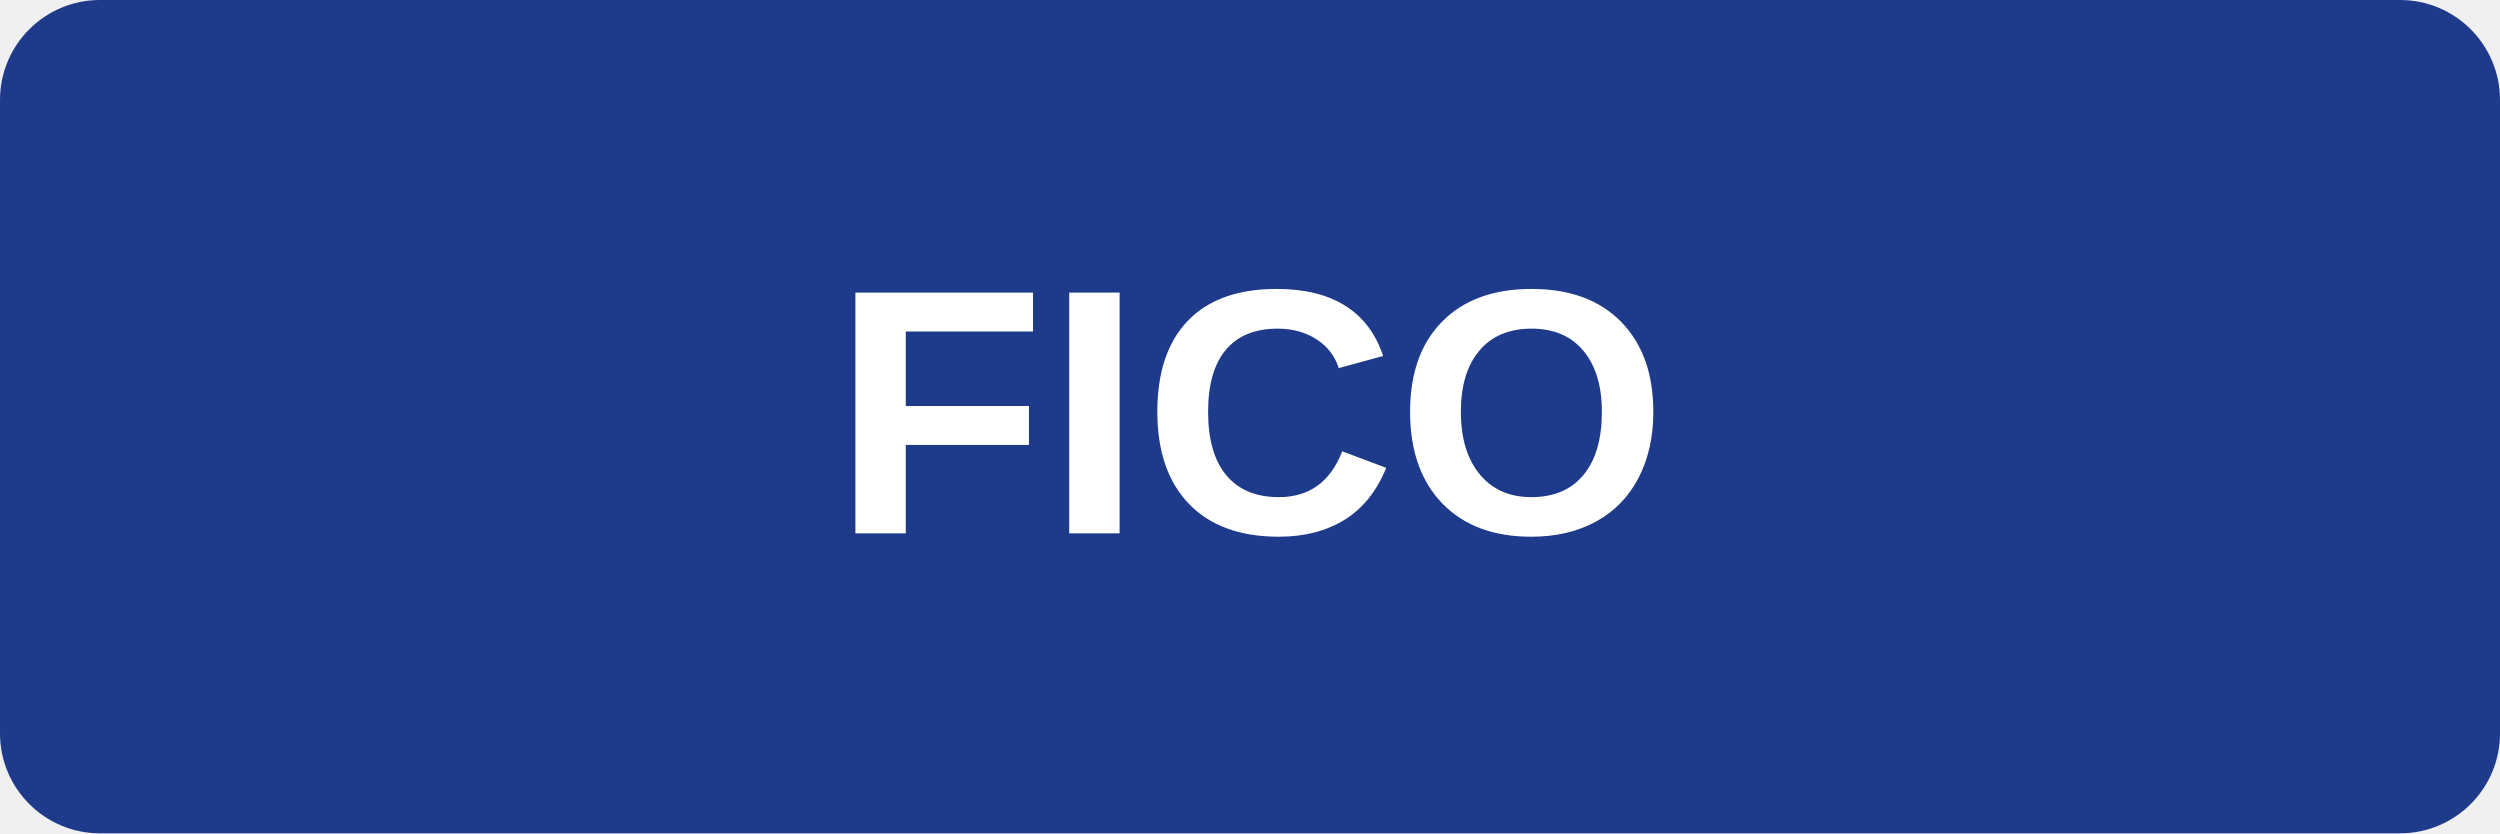
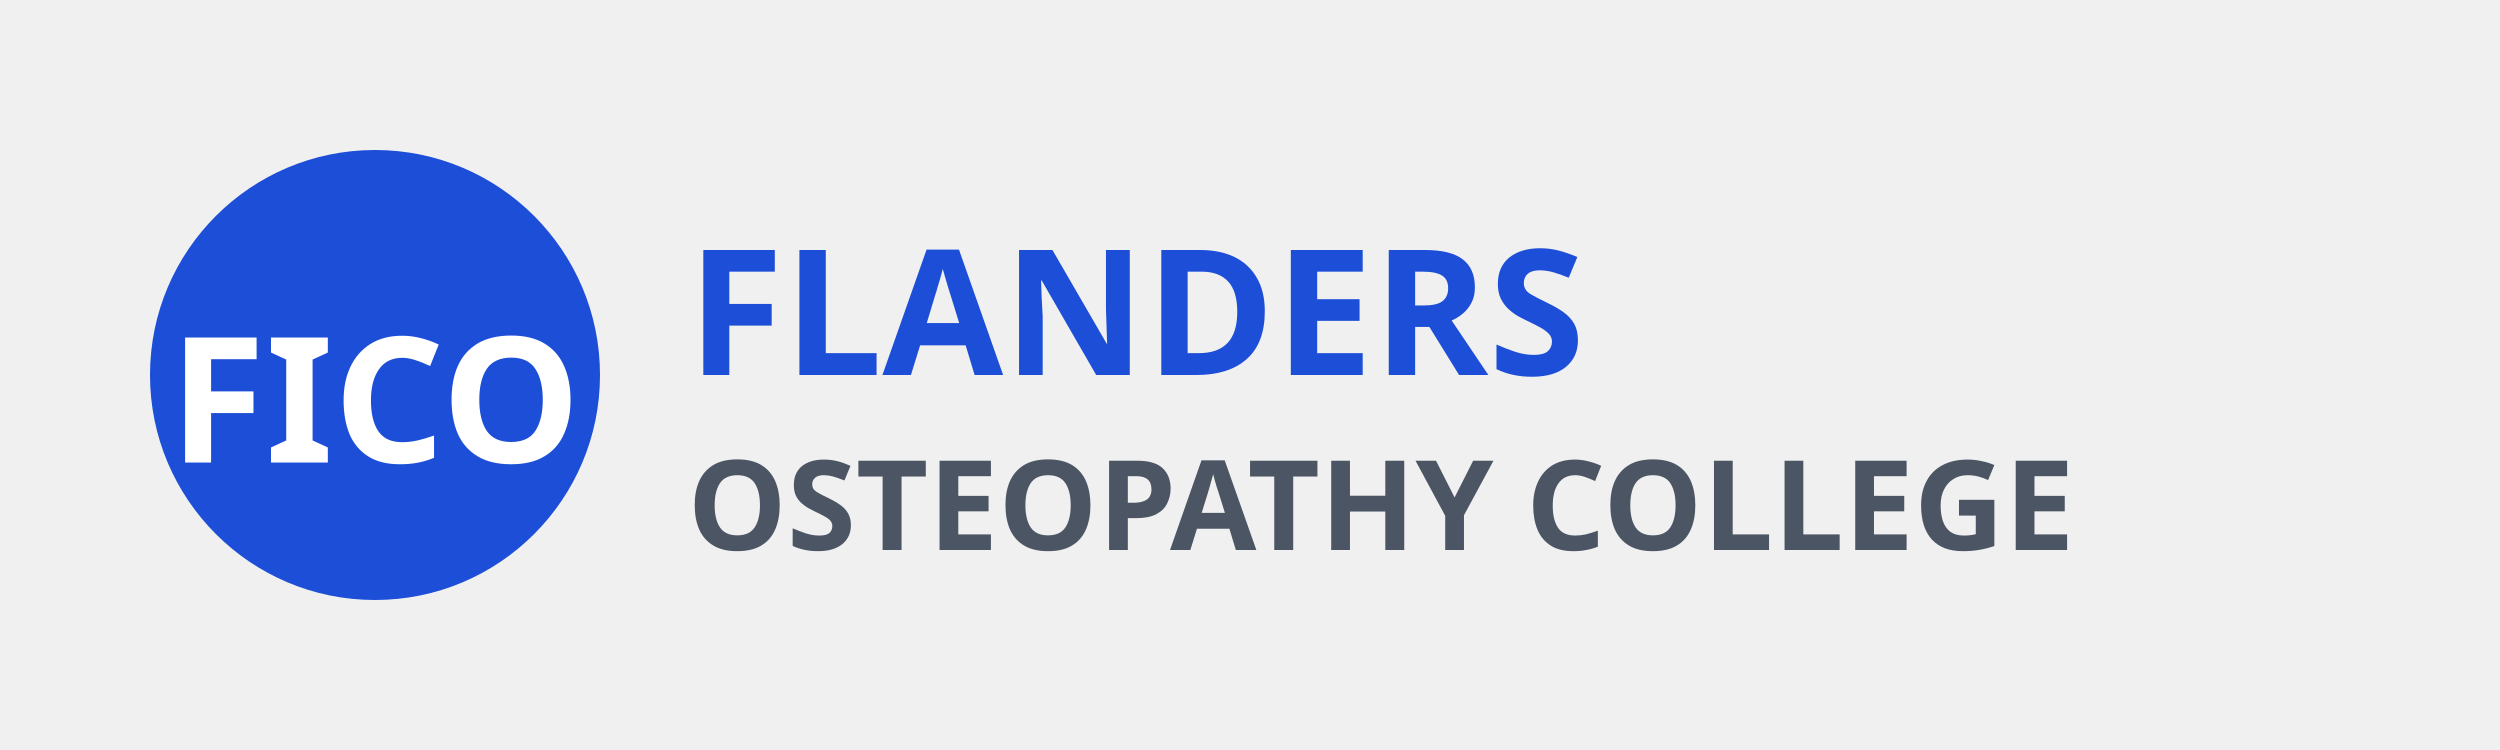
- <svg xmlns="http://www.w3.org/2000/svg" viewBox="0 0 300 100" width="300" height="100">
-   <rect width="300" height="100" rx="12" fill="#1e3a8a" />
-   <text x="150" y="64" font-family="Arial, sans-serif" font-weight="900" font-size="42" fill="#ffffff" text-anchor="middle">FICO</text>
+ <svg xmlns="http://www.w3.org/2000/svg" viewBox="0 0 200 60" width="100%" height="100%">
+   <g transform="translate(10, 10)">
+     <circle cx="20" cy="20" r="18" fill="#1D4ED8" />
+     <text x="20" y="27" font-family="'Plus Jakarta Sans', sans-serif" font-size="14" font-weight="900" fill="#FFFFFF" text-anchor="middle">FICO</text>
+   </g>
+   <text x="55" y="30" font-family="'Plus Jakarta Sans', sans-serif" font-size="14" font-weight="800" fill="#1D4ED8">FLANDERS</text>
+   <text x="55" y="44" font-family="'Plus Jakarta Sans', sans-serif" font-size="10" font-weight="600" fill="#4B5563">OSTEOPATHY COLLEGE</text>
</svg>
